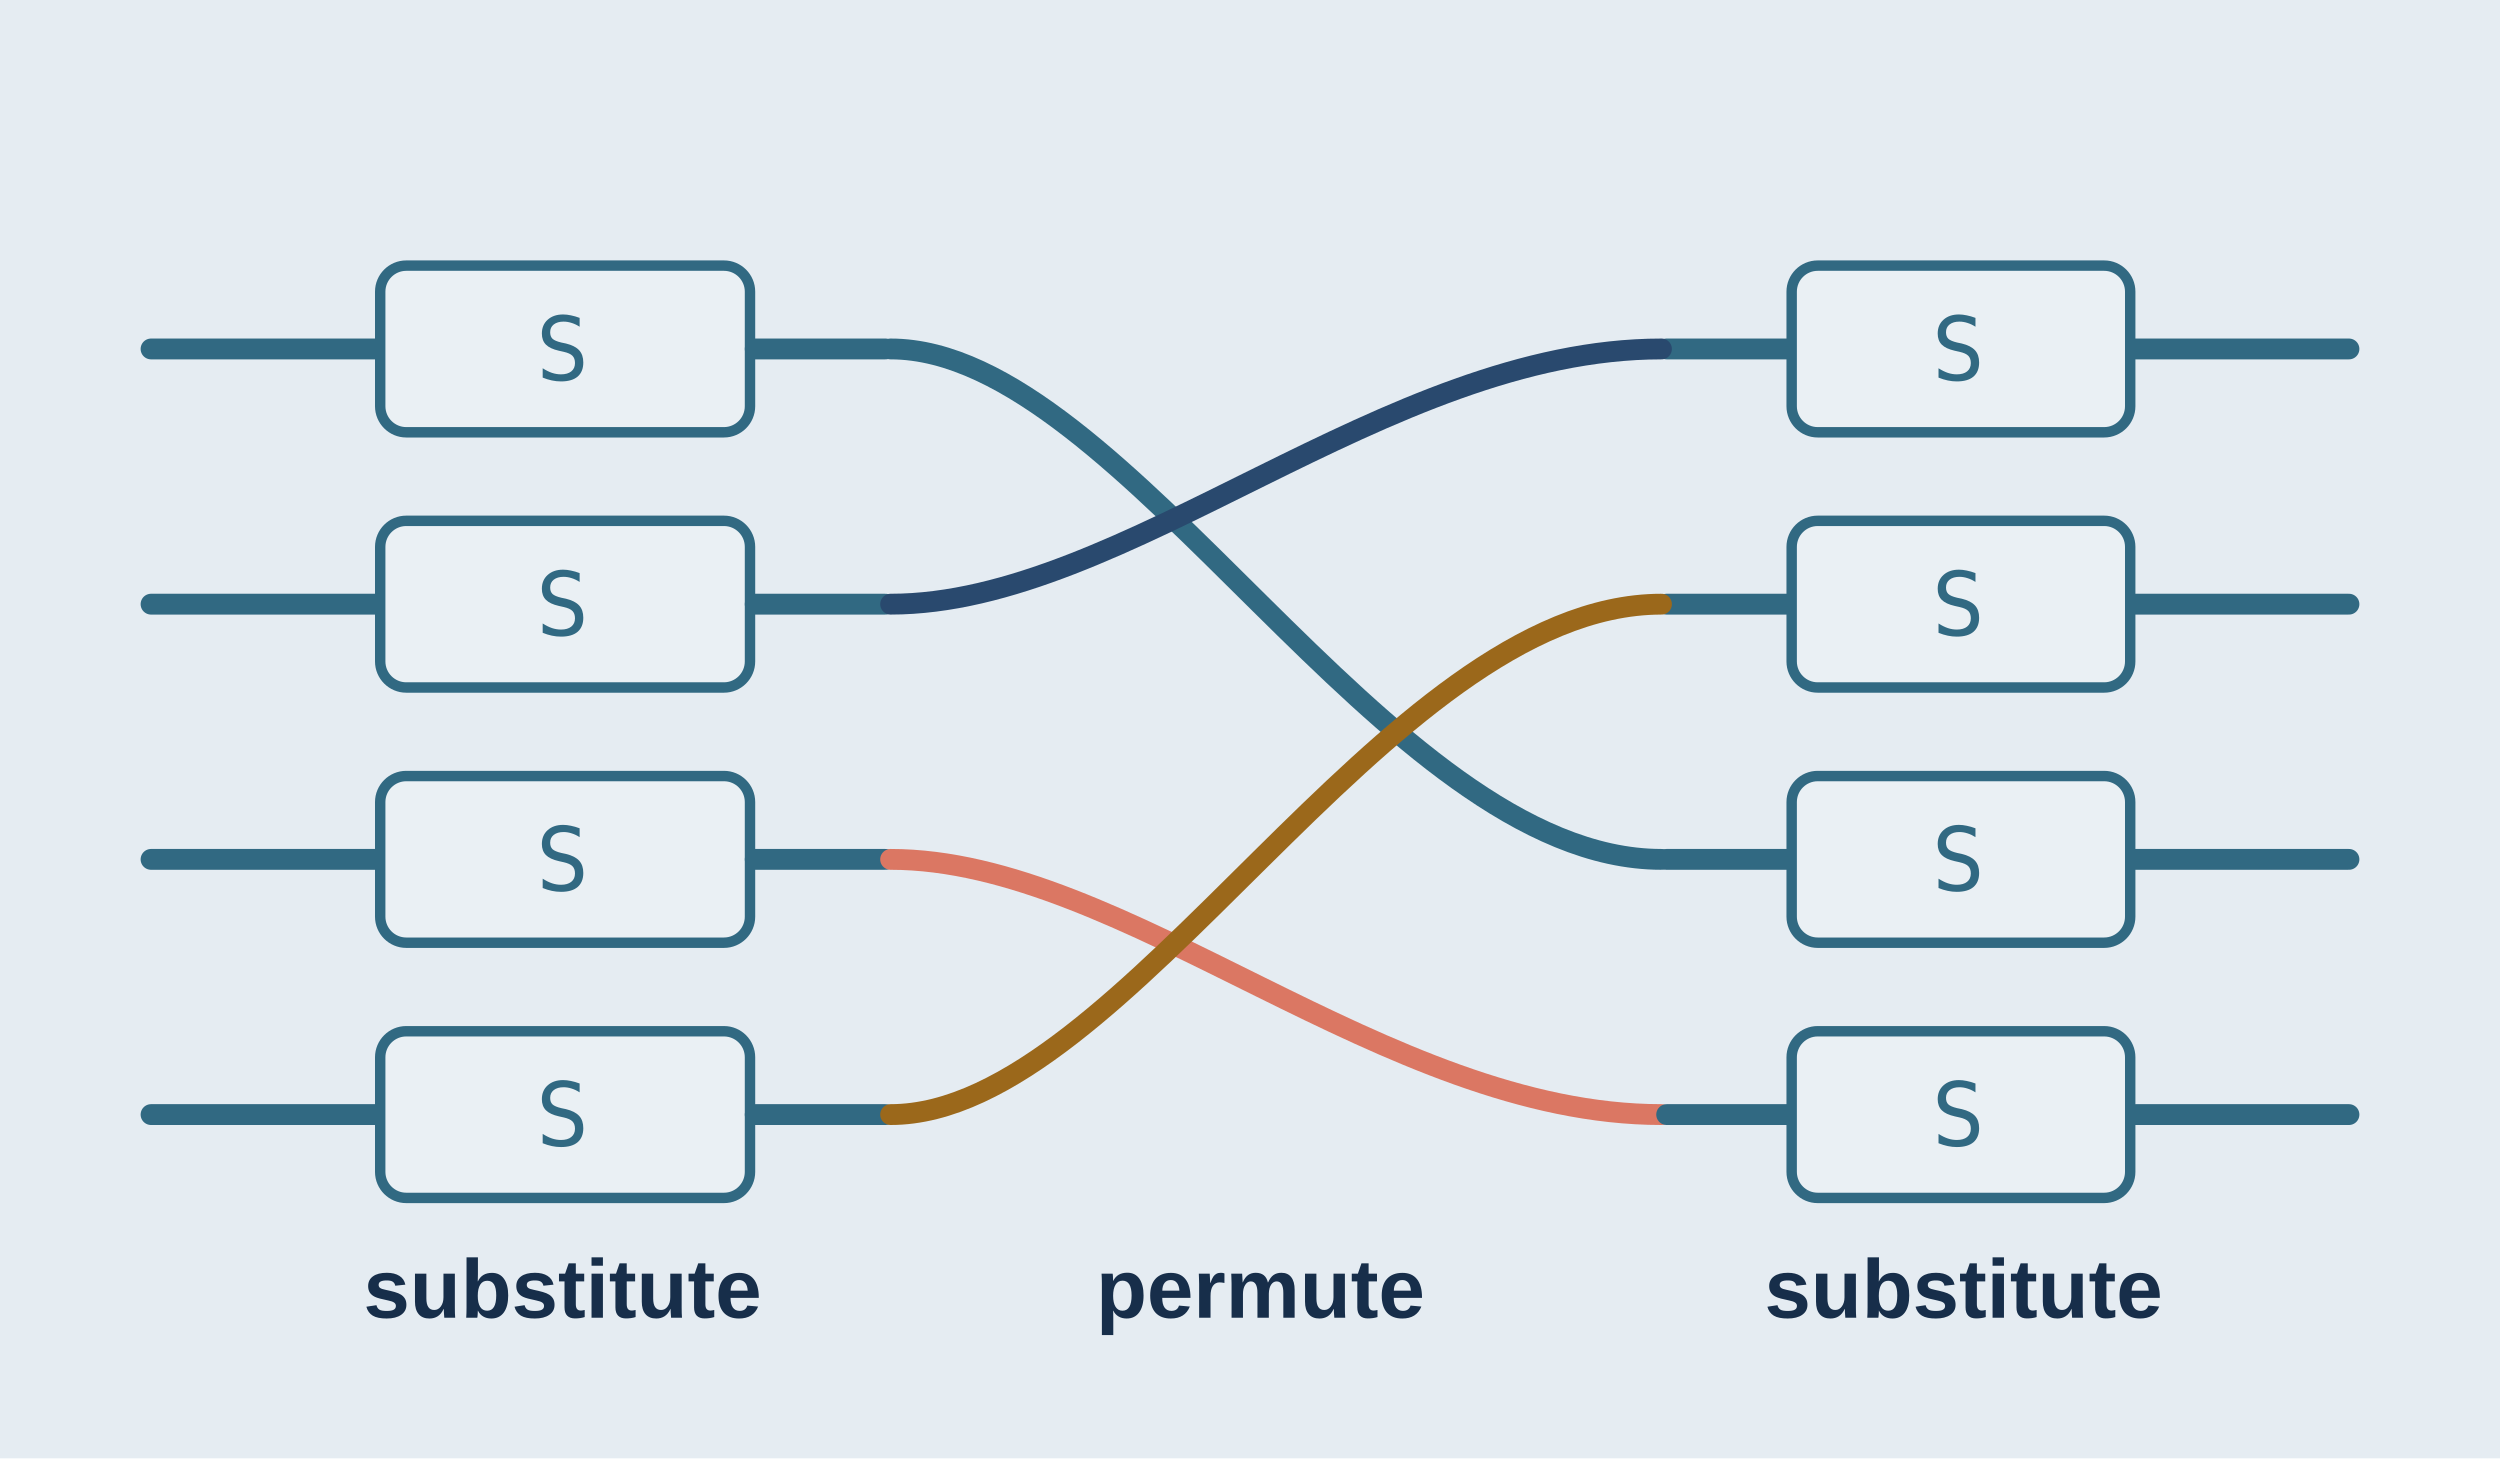
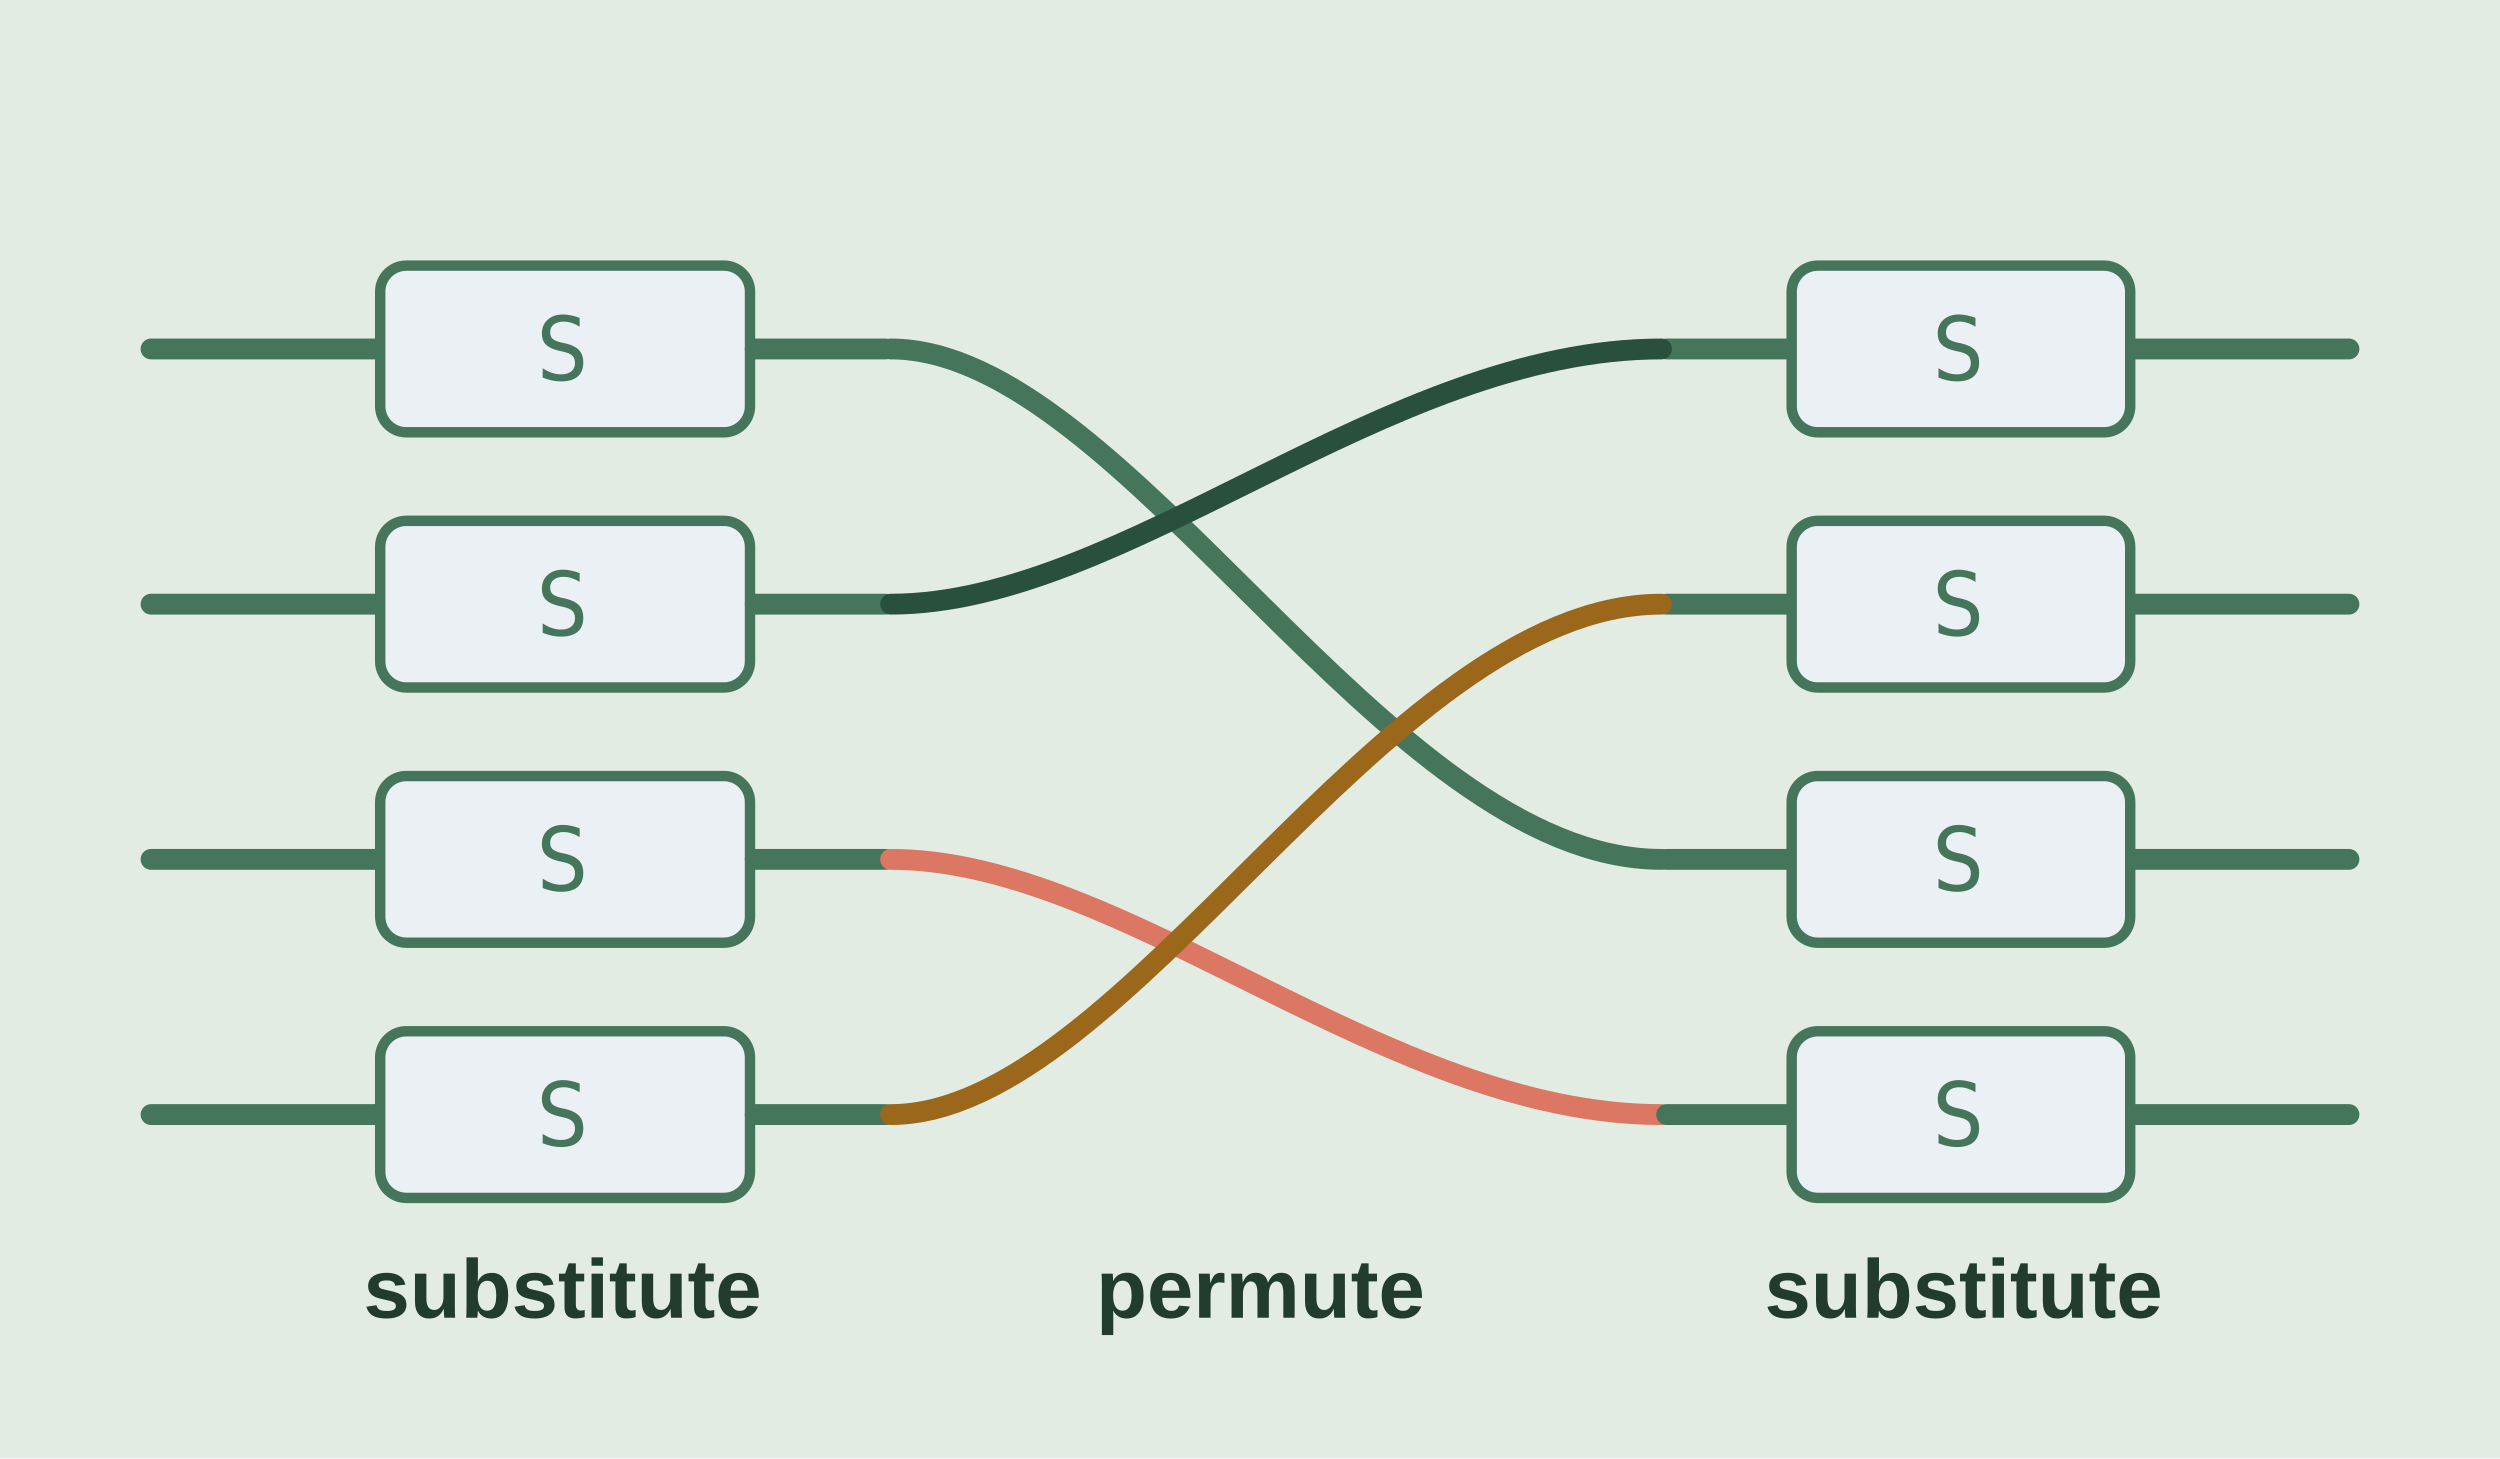
<svg xmlns="http://www.w3.org/2000/svg" viewBox="0 0 480 280" role="img" aria-labelledby="title desc">
-   <rect x="0" y="0" width="480" height="280" rx="0" fill="#e5ecf2" stroke="none" stroke-width="1" />
+   <rect x="0" y="0" width="480" height="280" rx="0" fill="#e3ece3" stroke="none" stroke-width="1" />
  <defs>
    <pattern id="dots" width="14" height="14" patternUnits="userSpaceOnUse">
      <circle cx="1.5" cy="1.5" r=".83" fill="#ABC4B8" />
    </pattern>
  </defs>
  <rect x="0" y="0" width="480" height="280" rx="0" fill="none" stroke="none" stroke-width="1" />
-   <line x1="29" y1="67" x2="73" y2="67" stroke="#316982" stroke-width="4" stroke-linecap="round" />
-   <rect x="73" y="51" width="71" height="32" rx="5" fill="#eaf0f4" stroke="#316982" stroke-width="2" />
-   <text x="108" y="73" text-anchor="middle" font-family="monospace" font-size="17" font-weight="500" fill="#316982">S</text>
-   <line x1="145" y1="67" x2="170" y2="67" stroke="#316982" stroke-width="4" stroke-linecap="round" />
-   <path d="M 171 67 C 216 67 266 165 319 165" fill="none" stroke="#316982" stroke-width="4" stroke-linecap="round" stroke-linejoin="round" />
-   <line x1="320" y1="67" x2="344" y2="67" stroke="#316982" stroke-width="4" stroke-linecap="round" />
-   <rect x="344" y="51" width="65" height="32" rx="5" fill="#eaf0f4" stroke="#316982" stroke-width="2" />
-   <text x="376" y="73" text-anchor="middle" font-family="monospace" font-size="17" font-weight="500" fill="#316982">S</text>
-   <line x1="410" y1="67" x2="451" y2="67" stroke="#316982" stroke-width="4" stroke-linecap="round" />
-   <line x1="29" y1="116" x2="73" y2="116" stroke="#316982" stroke-width="4" stroke-linecap="round" />
-   <rect x="73" y="100" width="71" height="32" rx="5" fill="#eaf0f4" stroke="#316982" stroke-width="2" />
-   <text x="108" y="122" text-anchor="middle" font-family="monospace" font-size="17" font-weight="500" fill="#316982">S</text>
-   <line x1="145" y1="116" x2="170" y2="116" stroke="#316982" stroke-width="4" stroke-linecap="round" />
-   <path d="M 171 116 C 216 116 266 67 319 67" fill="none" stroke="#29496e" stroke-width="4" stroke-linecap="round" stroke-linejoin="round" />
-   <line x1="320" y1="116" x2="344" y2="116" stroke="#316982" stroke-width="4" stroke-linecap="round" />
-   <rect x="344" y="100" width="65" height="32" rx="5" fill="#eaf0f4" stroke="#316982" stroke-width="2" />
-   <text x="376" y="122" text-anchor="middle" font-family="monospace" font-size="17" font-weight="500" fill="#316982">S</text>
-   <line x1="410" y1="116" x2="451" y2="116" stroke="#316982" stroke-width="4" stroke-linecap="round" />
-   <line x1="29" y1="165" x2="73" y2="165" stroke="#316982" stroke-width="4" stroke-linecap="round" />
-   <rect x="73" y="149" width="71" height="32" rx="5" fill="#eaf0f4" stroke="#316982" stroke-width="2" />
-   <text x="108" y="171" text-anchor="middle" font-family="monospace" font-size="17" font-weight="500" fill="#316982">S</text>
-   <line x1="145" y1="165" x2="170" y2="165" stroke="#316982" stroke-width="4" stroke-linecap="round" />
+   <line x1="29" y1="67" x2="73" y2="67" stroke="#45765b" stroke-width="4" stroke-linecap="round" />
+   <rect x="73" y="51" width="71" height="32" rx="5" fill="#eaf0f4" stroke="#45765b" stroke-width="2" />
+   <text x="108" y="73" text-anchor="middle" font-family="monospace" font-size="17" font-weight="500" fill="#45765b">S</text>
+   <line x1="145" y1="67" x2="170" y2="67" stroke="#45765b" stroke-width="4" stroke-linecap="round" />
+   <path d="M 171 67 C 216 67 266 165 319 165" fill="none" stroke="#45765b" stroke-width="4" stroke-linecap="round" stroke-linejoin="round" />
+   <line x1="320" y1="67" x2="344" y2="67" stroke="#45765b" stroke-width="4" stroke-linecap="round" />
+   <rect x="344" y="51" width="65" height="32" rx="5" fill="#eaf0f4" stroke="#45765b" stroke-width="2" />
+   <text x="376" y="73" text-anchor="middle" font-family="monospace" font-size="17" font-weight="500" fill="#45765b">S</text>
+   <line x1="410" y1="67" x2="451" y2="67" stroke="#45765b" stroke-width="4" stroke-linecap="round" />
+   <line x1="29" y1="116" x2="73" y2="116" stroke="#45765b" stroke-width="4" stroke-linecap="round" />
+   <rect x="73" y="100" width="71" height="32" rx="5" fill="#eaf0f4" stroke="#45765b" stroke-width="2" />
+   <text x="108" y="122" text-anchor="middle" font-family="monospace" font-size="17" font-weight="500" fill="#45765b">S</text>
+   <line x1="145" y1="116" x2="170" y2="116" stroke="#45765b" stroke-width="4" stroke-linecap="round" />
+   <path d="M 171 116 C 216 116 266 67 319 67" fill="none" stroke="#294f3d" stroke-width="4" stroke-linecap="round" stroke-linejoin="round" />
+   <line x1="320" y1="116" x2="344" y2="116" stroke="#45765b" stroke-width="4" stroke-linecap="round" />
+   <rect x="344" y="100" width="65" height="32" rx="5" fill="#eaf0f4" stroke="#45765b" stroke-width="2" />
+   <text x="376" y="122" text-anchor="middle" font-family="monospace" font-size="17" font-weight="500" fill="#45765b">S</text>
+   <line x1="410" y1="116" x2="451" y2="116" stroke="#45765b" stroke-width="4" stroke-linecap="round" />
+   <line x1="29" y1="165" x2="73" y2="165" stroke="#45765b" stroke-width="4" stroke-linecap="round" />
+   <rect x="73" y="149" width="71" height="32" rx="5" fill="#eaf0f4" stroke="#45765b" stroke-width="2" />
+   <text x="108" y="171" text-anchor="middle" font-family="monospace" font-size="17" font-weight="500" fill="#45765b">S</text>
+   <line x1="145" y1="165" x2="170" y2="165" stroke="#45765b" stroke-width="4" stroke-linecap="round" />
  <path d="M 171 165 C 216 165 266 214 319 214" fill="none" stroke="#DB7763" stroke-width="4" stroke-linecap="round" stroke-linejoin="round" />
-   <line x1="320" y1="165" x2="344" y2="165" stroke="#316982" stroke-width="4" stroke-linecap="round" />
-   <rect x="344" y="149" width="65" height="32" rx="5" fill="#eaf0f4" stroke="#316982" stroke-width="2" />
-   <text x="376" y="171" text-anchor="middle" font-family="monospace" font-size="17" font-weight="500" fill="#316982">S</text>
-   <line x1="410" y1="165" x2="451" y2="165" stroke="#316982" stroke-width="4" stroke-linecap="round" />
-   <line x1="29" y1="214" x2="73" y2="214" stroke="#316982" stroke-width="4" stroke-linecap="round" />
-   <rect x="73" y="198" width="71" height="32" rx="5" fill="#eaf0f4" stroke="#316982" stroke-width="2" />
-   <text x="108" y="220" text-anchor="middle" font-family="monospace" font-size="17" font-weight="500" fill="#316982">S</text>
-   <line x1="145" y1="214" x2="170" y2="214" stroke="#316982" stroke-width="4" stroke-linecap="round" />
+   <line x1="320" y1="165" x2="344" y2="165" stroke="#45765b" stroke-width="4" stroke-linecap="round" />
+   <rect x="344" y="149" width="65" height="32" rx="5" fill="#eaf0f4" stroke="#45765b" stroke-width="2" />
+   <text x="376" y="171" text-anchor="middle" font-family="monospace" font-size="17" font-weight="500" fill="#45765b">S</text>
+   <line x1="410" y1="165" x2="451" y2="165" stroke="#45765b" stroke-width="4" stroke-linecap="round" />
+   <line x1="29" y1="214" x2="73" y2="214" stroke="#45765b" stroke-width="4" stroke-linecap="round" />
+   <rect x="73" y="198" width="71" height="32" rx="5" fill="#eaf0f4" stroke="#45765b" stroke-width="2" />
+   <text x="108" y="220" text-anchor="middle" font-family="monospace" font-size="17" font-weight="500" fill="#45765b">S</text>
+   <line x1="145" y1="214" x2="170" y2="214" stroke="#45765b" stroke-width="4" stroke-linecap="round" />
  <path d="M 171 214 C 216 214 266 116 319 116" fill="none" stroke="#9B681B" stroke-width="4" stroke-linecap="round" stroke-linejoin="round" />
-   <line x1="320" y1="214" x2="344" y2="214" stroke="#316982" stroke-width="4" stroke-linecap="round" />
-   <rect x="344" y="198" width="65" height="32" rx="5" fill="#eaf0f4" stroke="#316982" stroke-width="2" />
-   <text x="376" y="220" text-anchor="middle" font-family="monospace" font-size="17" font-weight="500" fill="#316982">S</text>
-   <line x1="410" y1="214" x2="451" y2="214" stroke="#316982" stroke-width="4" stroke-linecap="round" />
-   <text x="108" y="253" text-anchor="middle" font-family="Arial, Helvetica, sans-serif" font-size="16" font-weight="600" fill="#172e4a">substitute</text>
-   <text x="242" y="253" text-anchor="middle" font-family="Arial, Helvetica, sans-serif" font-size="16" font-weight="600" fill="#172e4a">permute</text>
-   <text x="377" y="253" text-anchor="middle" font-family="Arial, Helvetica, sans-serif" font-size="16" font-weight="600" fill="#172e4a">substitute</text>
+   <line x1="320" y1="214" x2="344" y2="214" stroke="#45765b" stroke-width="4" stroke-linecap="round" />
+   <rect x="344" y="198" width="65" height="32" rx="5" fill="#eaf0f4" stroke="#45765b" stroke-width="2" />
+   <text x="376" y="220" text-anchor="middle" font-family="monospace" font-size="17" font-weight="500" fill="#45765b">S</text>
+   <line x1="410" y1="214" x2="451" y2="214" stroke="#45765b" stroke-width="4" stroke-linecap="round" />
+   <text x="108" y="253" text-anchor="middle" font-family="Arial, Helvetica, sans-serif" font-size="16" font-weight="600" fill="#213c2e">substitute</text>
+   <text x="242" y="253" text-anchor="middle" font-family="Arial, Helvetica, sans-serif" font-size="16" font-weight="600" fill="#213c2e">permute</text>
+   <text x="377" y="253" text-anchor="middle" font-family="Arial, Helvetica, sans-serif" font-size="16" font-weight="600" fill="#213c2e">substitute</text>
</svg>
